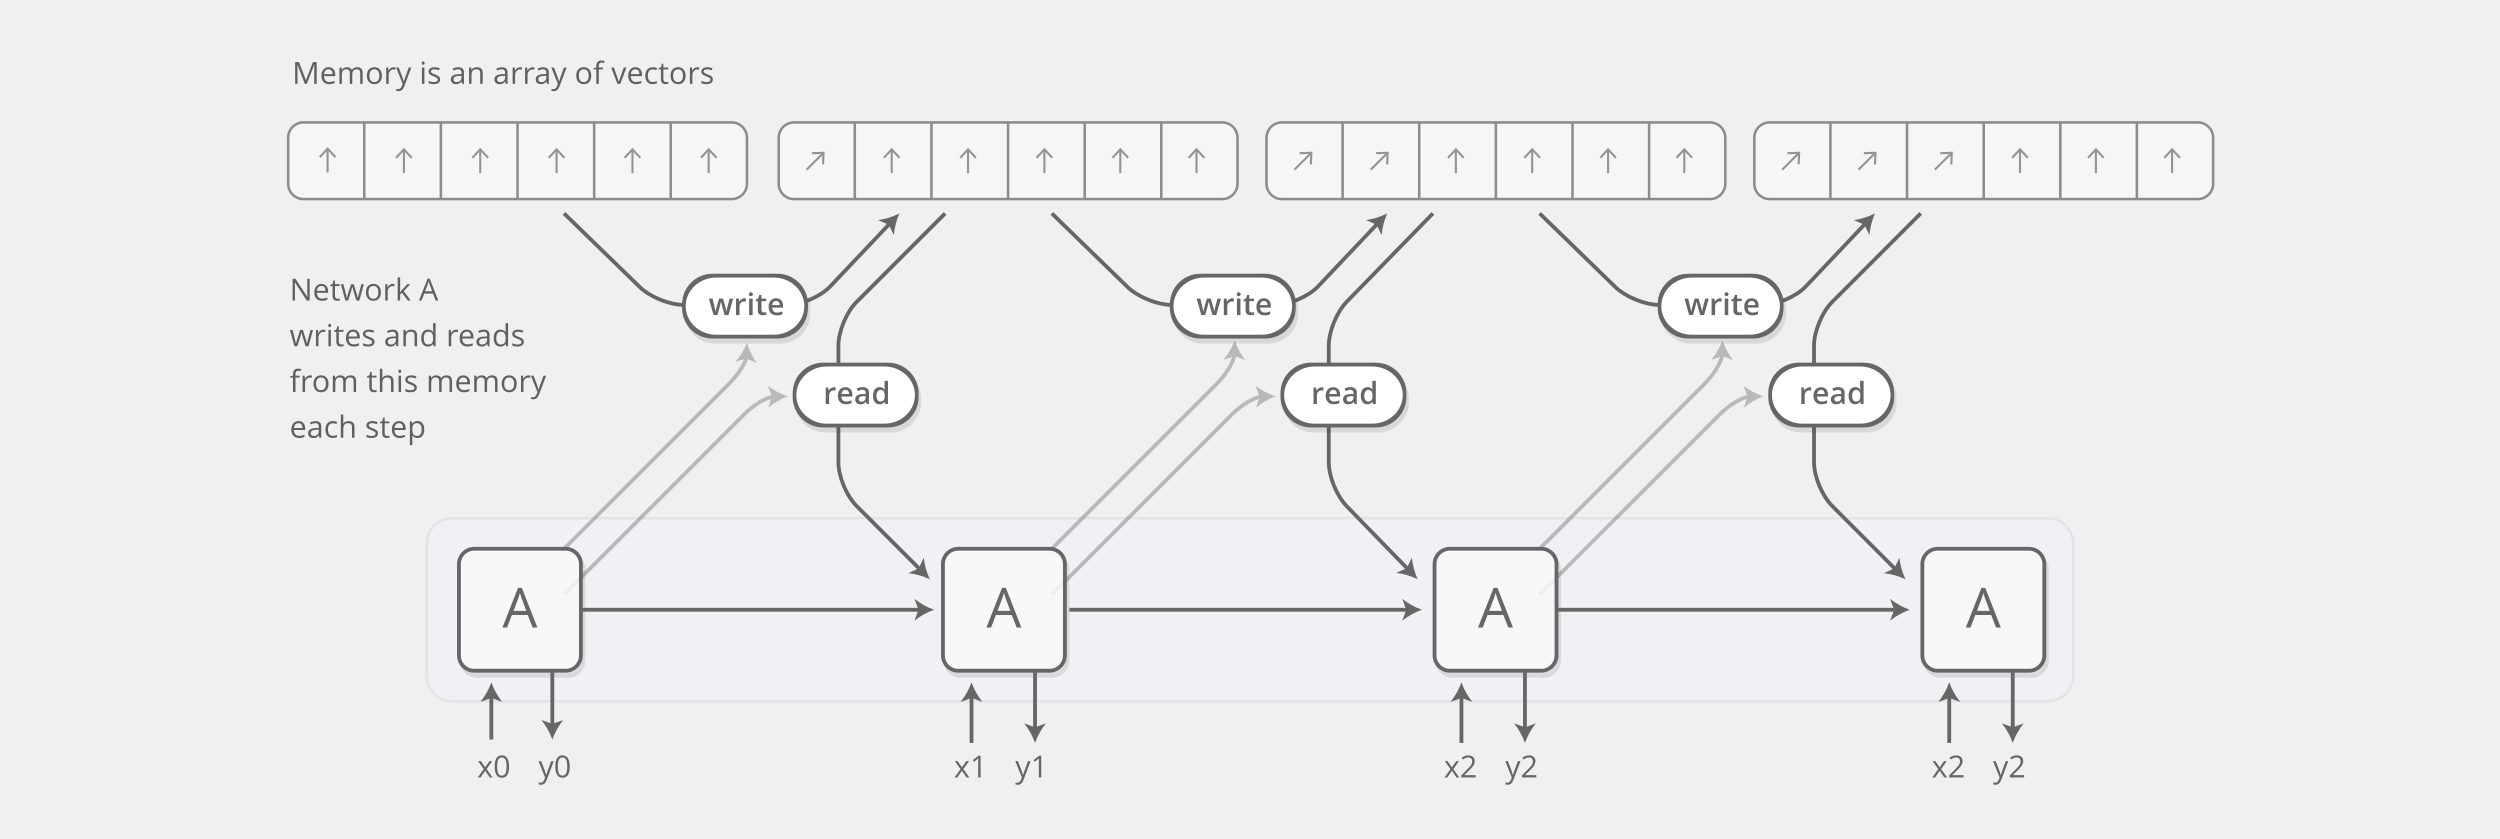
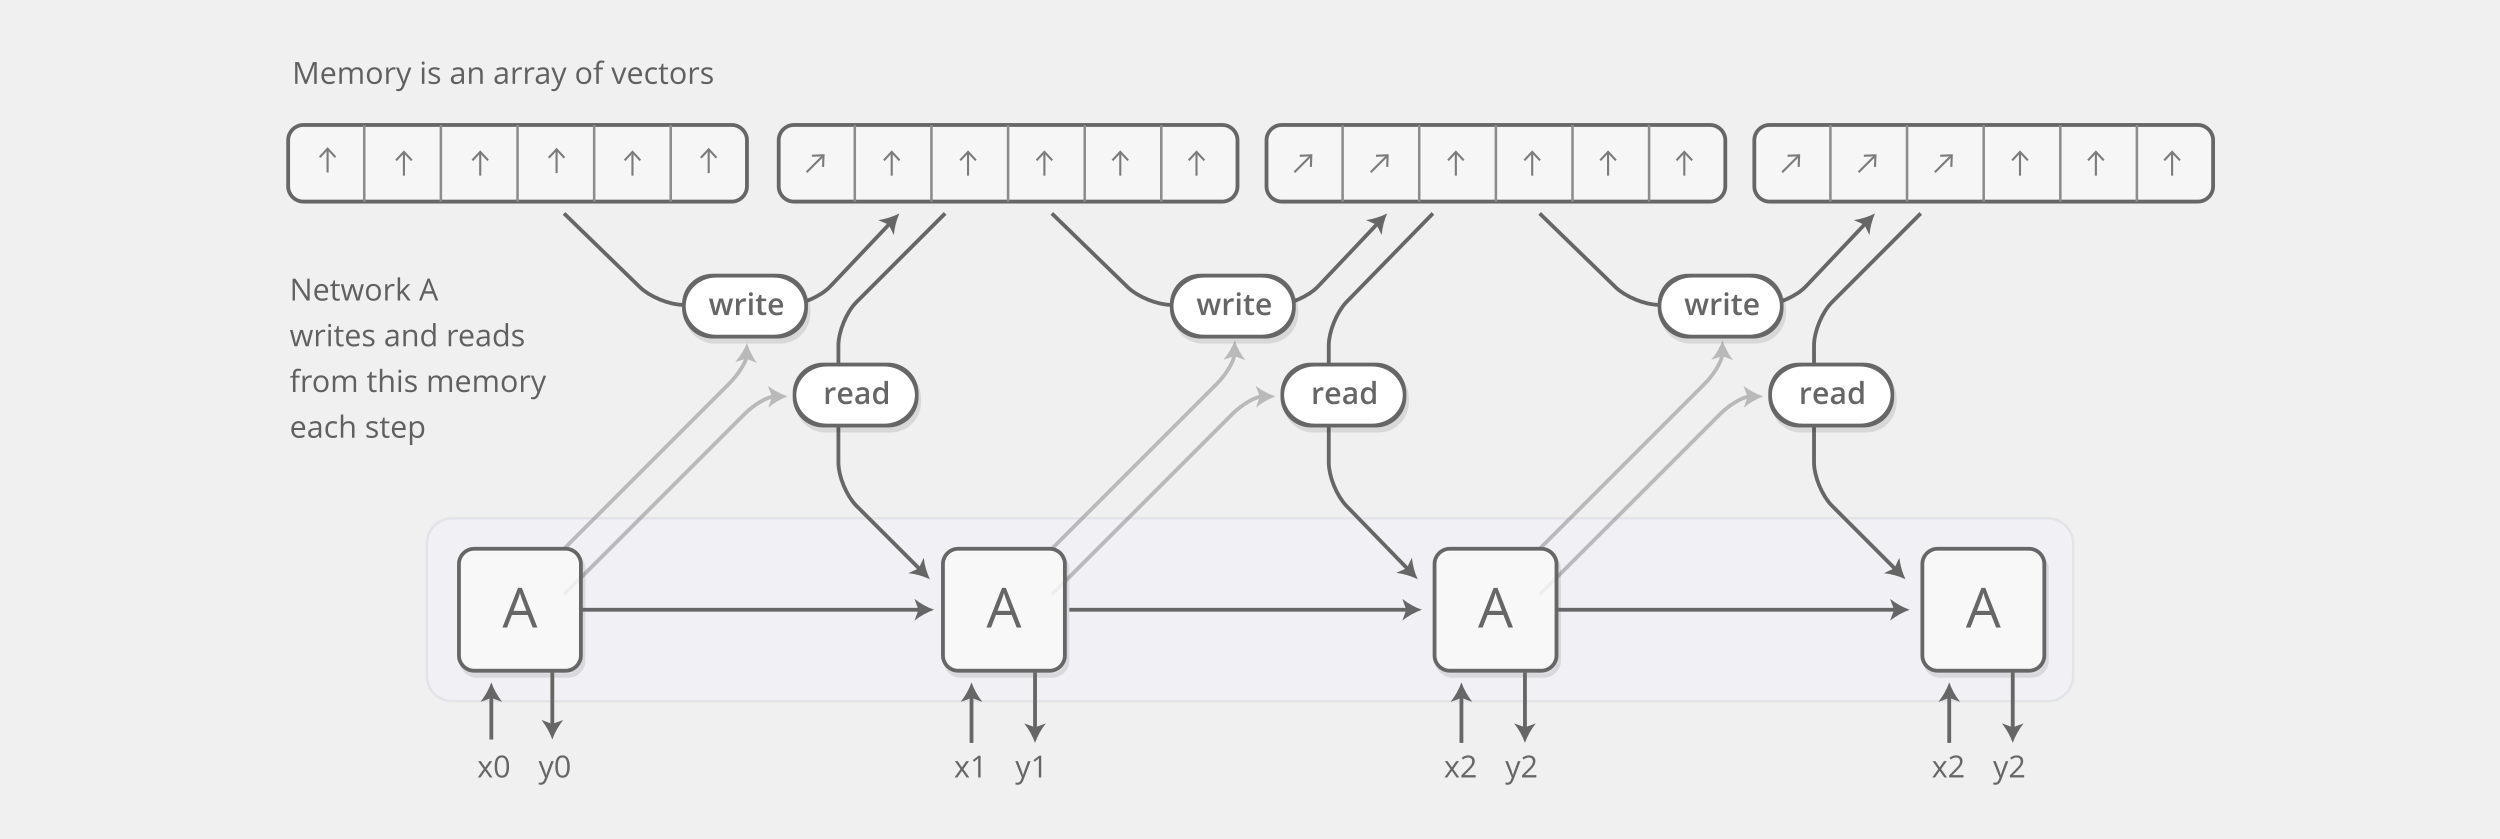
<svg xmlns="http://www.w3.org/2000/svg" xmlns:xlink="http://www.w3.org/1999/xlink" id="background" width="984" height="330" viewBox="0 0 984 330">
  <defs>
-     <symbol id="array-small" data-name="array-small" viewBox="0 0 181.58 31.16">
-       <rect x="0.5" y="0.5" width="180.58" height="30.16" rx="6" ry="6" fill="#fff" fill-opacity="0.4" stroke="#8c8c8c" stroke-miterlimit="10" />
-       <line x1="30.45" y1="30.66" x2="30.45" y2="0.5" fill="none" stroke="#8c8c8c" stroke-miterlimit="10" />
-       <line x1="60.61" y1="30.66" x2="60.61" y2="0.5" fill="none" stroke="#8c8c8c" stroke-miterlimit="10" />
-       <line x1="90.78" y1="30.66" x2="90.78" y2="0.5" fill="none" stroke="#8c8c8c" stroke-miterlimit="10" />
-       <line x1="120.94" y1="30.66" x2="120.94" y2="0.5" fill="none" stroke="#8c8c8c" stroke-miterlimit="10" />
-       <line x1="151.08" y1="30.66" x2="151.08" y2="0.5" fill="none" stroke="#8c8c8c" stroke-miterlimit="10" />
+     <symbol id="array-small" data-name="array-small" viewBox="0 0 182.08 31.66">
+       <rect x="0.75" y="0.75" width="180.58" height="30.16" rx="6" ry="6" fill="#fff" fill-opacity="0.4" stroke="#666" stroke-miterlimit="10" stroke-width="1.5" />
+       <line x1="30.7" y1="30.91" x2="30.7" y2="0.75" fill="none" stroke="#8c8c8c" stroke-miterlimit="10" />
+       <line x1="60.86" y1="30.91" x2="60.86" y2="0.75" fill="none" stroke="#8c8c8c" stroke-miterlimit="10" />
+       <line x1="91.03" y1="30.91" x2="91.03" y2="0.75" fill="none" stroke="#8c8c8c" stroke-miterlimit="10" />
+       <line x1="121.19" y1="30.91" x2="121.19" y2="0.75" fill="none" stroke="#8c8c8c" stroke-miterlimit="10" />
+       <line x1="151.33" y1="30.91" x2="151.33" y2="0.75" fill="none" stroke="#8c8c8c" stroke-miterlimit="10" />
    </symbol>
    <symbol id="rnn-bg" data-name="rnn-bg" viewBox="0 0 49.5 49.5">
      <rect x="0.75" y="0.75" width="48" height="48" rx="6" ry="6" fill="#fff" fill-opacity="0.8" stroke="#666" stroke-width="1.5" />
    </symbol>
    <symbol id="rnn-a" data-name="rnn-a" viewBox="0 0 49.5 49.5">
      <use id="rnn-bg-3" data-name="rnn-bg" width="49.5" height="49.5" xlink:href="#rnn-bg" />
      <path d="M29.77,31.75l-1.93-4.94H21.6l-1.91,4.94H17.86L24,16.14h1.52l6.11,15.61H29.77Zm-2.5-6.57-1.81-4.82q-0.35-.91-0.72-2.24a20.34,20.34,0,0,1-.67,2.24l-1.83,4.82h5Z" fill="#666" />
    </symbol>
    <symbol id="op-read" data-name="op-read" viewBox="0 0 49.54 25.5">
      <g id="_Group_4" data-name="&lt;Group&gt;">
        <g>
          <path d="M48.83,12.75a12,12,0,0,1-12,12H12.71a12,12,0,1,1,0-24H36.83a12,12,0,0,1,12,12h0Z" fill="#fff" />
          <path d="M49.54,13.5a12,12,0,0,1-12,12H12a12,12,0,0,1-12-12V12A12,12,0,0,1,12,0H37.54a12,12,0,0,1,12,12v1.5ZM1.43,12.75c0,6.19,5.4,11.25,12,11.25H36.12c6.6,0,12-5.06,12-11.25S42.72,1.5,36.12,1.5H13.43C6.83,1.5,1.43,6.56,1.43,12.75Z" fill="#666" />
        </g>
      </g>
      <g>
        <path d="M16.25,9.67a3.31,3.31,0,0,1,.69.06L16.8,11a2.6,2.6,0,0,0-.61-0.07,1.76,1.76,0,0,0-1.34.54,2,2,0,0,0-.51,1.4v3.39H13V9.79H14l0.18,1.14h0.07A2.57,2.57,0,0,1,15.13,10,2,2,0,0,1,16.25,9.67Z" fill="#666" />
        <path d="M21,16.38a3.13,3.13,0,0,1-2.36-.88,3.35,3.35,0,0,1-.85-2.43,3.67,3.67,0,0,1,.79-2.5,2.73,2.73,0,0,1,2.17-.91,2.67,2.67,0,0,1,2,.78,3,3,0,0,1,.74,2.14v0.74H19.16a2.13,2.13,0,0,0,.51,1.45,1.78,1.78,0,0,0,1.35.51,5,5,0,0,0,1.07-.11,5.61,5.61,0,0,0,1.06-.36v1.12a4.23,4.23,0,0,1-1,.34A6.25,6.25,0,0,1,21,16.38Zm-0.25-5.67a1.38,1.38,0,0,0-1.05.42,2,2,0,0,0-.47,1.21h2.94a1.79,1.79,0,0,0-.39-1.22A1.32,1.32,0,0,0,20.71,10.71Z" fill="#666" />
        <path d="M29.1,16.27l-0.28-.9h0a2.65,2.65,0,0,1-.94.81,3,3,0,0,1-1.22.21,2.06,2.06,0,0,1-1.49-.52,1.93,1.93,0,0,1-.54-1.46,1.71,1.71,0,0,1,.74-1.51,4.29,4.29,0,0,1,2.27-.56l1.12,0V12A1.31,1.31,0,0,0,28.43,11a1.18,1.18,0,0,0-.9-0.31,3.11,3.11,0,0,0-1,.15,7.21,7.21,0,0,0-.88.35l-0.45-1a4.79,4.79,0,0,1,1.15-.42,5.31,5.31,0,0,1,1.18-.14,2.8,2.8,0,0,1,1.87.54,2.11,2.11,0,0,1,.63,1.69v4.37h-1Zm-2.05-.94a1.71,1.71,0,0,0,1.2-.42,1.52,1.52,0,0,0,.45-1.17V13.17l-0.83,0a2.85,2.85,0,0,0-1.42.33,1,1,0,0,0-.44.89,0.87,0.87,0,0,0,.26.67A1.11,1.11,0,0,0,27.05,15.33Z" fill="#666" />
        <path d="M34.19,16.38a2.26,2.26,0,0,1-1.89-.88A4,4,0,0,1,31.62,13a4,4,0,0,1,.69-2.48,2.28,2.28,0,0,1,1.91-.89,2.23,2.23,0,0,1,1.95.94h0.07a8.25,8.25,0,0,1-.1-1.1V7.15h1.38v9.12H36.44l-0.24-.85H36.13A2.2,2.2,0,0,1,34.19,16.38Zm0.37-1.11a1.5,1.5,0,0,0,1.24-.48,2.51,2.51,0,0,0,.4-1.55V13a2.9,2.9,0,0,0-.4-1.74,1.48,1.48,0,0,0-1.25-.52,1.27,1.27,0,0,0-1.12.59A3,3,0,0,0,33,13.06a2.94,2.94,0,0,0,.38,1.64A1.29,1.29,0,0,0,34.56,15.27Z" fill="#666" />
      </g>
    </symbol>
    <symbol id="op-write" data-name="op-write" viewBox="0 0 49.54 25.5">
      <g id="_Group_6" data-name="&lt;Group&gt;">
        <g>
          <path d="M48.83,12.75a12,12,0,0,1-12,12H12.71a12,12,0,1,1,0-24H36.83a12,12,0,0,1,12,12h0Z" fill="#fff" />
          <path d="M49.54,13.5a12,12,0,0,1-12,12H12a12,12,0,0,1-12-12V12A12,12,0,0,1,12,0H37.54a12,12,0,0,1,12,12v1.5ZM1.43,12.75c0,6.19,5.4,11.25,12,11.25H36.12c6.6,0,12-5.06,12-11.25S42.72,1.5,36.12,1.5H13.43C6.83,1.5,1.43,6.56,1.43,12.75Z" fill="#666" />
        </g>
      </g>
      <g>
        <path d="M16.74,16.25l-0.84-3q-0.15-.48-0.55-2.23H15.3q-0.34,1.58-.54,2.24l-0.86,3H12.37L10.56,9.77H12L12.79,13q0.28,1.18.4,2h0q0.06-.43.18-1t0.21-.83l1-3.41h1.51l1,3.41q0.09,0.29.22,0.88a6.76,6.76,0,0,1,.16.92h0a18,18,0,0,1,.41-2l0.84-3.19h1.38l-1.83,6.48H16.74Z" fill="#666" />
        <path d="M24.51,9.65a3.31,3.31,0,0,1,.69.06L25.06,11a2.6,2.6,0,0,0-.61-0.07,1.76,1.76,0,0,0-1.34.54,2,2,0,0,0-.51,1.4v3.39H21.23V9.77H22.3l0.18,1.14h0.07A2.57,2.57,0,0,1,23.4,10,2,2,0,0,1,24.51,9.65Z" fill="#666" />
        <path d="M26.32,8.05a0.76,0.76,0,0,1,.2-0.57,0.79,0.79,0,0,1,.58-0.2,0.77,0.77,0,0,1,.57.2,0.76,0.76,0,0,1,.2.57,0.75,0.75,0,0,1-.2.55,0.76,0.76,0,0,1-.57.2,0.78,0.78,0,0,1-.58-0.2A0.75,0.75,0,0,1,26.32,8.05Zm1.46,8.2H26.4V9.77h1.38v6.48Z" fill="#666" />
        <path d="M32.16,15.25a3.35,3.35,0,0,0,1-.16v1a2.78,2.78,0,0,1-.59.17,4.06,4.06,0,0,1-.75.07,1.78,1.78,0,0,1-2-2.06V10.81H29V10.2l0.95-.5,0.47-1.37h0.85V9.77H33.1v1H31.26v3.47a1,1,0,0,0,.25.74A0.91,0.91,0,0,0,32.16,15.25Z" fill="#666" />
        <path d="M37.29,16.37a3.13,3.13,0,0,1-2.36-.88,3.35,3.35,0,0,1-.85-2.43,3.67,3.67,0,0,1,.79-2.5A2.73,2.73,0,0,1,37,9.65a2.67,2.67,0,0,1,2,.78,3,3,0,0,1,.74,2.14v0.74H35.49A2.13,2.13,0,0,0,36,14.77a1.78,1.78,0,0,0,1.35.51,5,5,0,0,0,1.07-.11,5.61,5.61,0,0,0,1.06-.36v1.12a4.23,4.23,0,0,1-1,.34A6.25,6.25,0,0,1,37.29,16.37ZM37,10.7a1.38,1.38,0,0,0-1.05.42,2,2,0,0,0-.47,1.21h2.94a1.79,1.79,0,0,0-.39-1.22A1.32,1.32,0,0,0,37,10.7Z" fill="#666" />
      </g>
    </symbol>
    <symbol id="array-vector" data-name="array-vector" viewBox="0 0 36 36">
      <rect width="36" height="36" fill="#0080f7" opacity="0" />
-       <g opacity="0.4">
+       <g opacity="0.5">
        <g>
          <line x1="18" y1="24" x2="18" y2="13.08" fill="none" stroke="#000" stroke-miterlimit="10" />
          <polygon points="22.09 16.4 21.36 17.08 18 13.47 14.64 17.08 13.91 16.4 18 12 22.09 16.4" />
        </g>
      </g>
    </symbol>
  </defs>
  <g id="_Group_" data-name="&lt;Group&gt;">
    <rect x="168" y="204" width="648" height="72" rx="10" ry="10" fill="#f0f0f5" />
    <g opacity="0.1">
      <rect x="168" y="204" width="648" height="72" rx="10" ry="10" fill="none" stroke="#667780" />
    </g>
  </g>
-   <use id="array-small-3" data-name="array-small" width="181.58" height="31.16" transform="translate(112.92 47.69)" xlink:href="#array-small" />
-   <use width="181.58" height="31.16" transform="translate(306 47.69)" xlink:href="#array-small" />
-   <use width="181.58" height="31.16" transform="translate(498 47.69)" xlink:href="#array-small" />
-   <use width="181.58" height="31.16" transform="translate(690 47.69)" xlink:href="#array-small" />
+   <use id="array-small-3" data-name="array-small" width="182.08" height="31.66" transform="translate(112.67 48.44)" xlink:href="#array-small" />
+   <use width="182.08" height="31.66" transform="translate(305.75 48.44)" xlink:href="#array-small" />
+   <use width="182.08" height="31.66" transform="translate(497.75 48.44)" xlink:href="#array-small" />
+   <use width="182.08" height="31.66" transform="translate(689.75 48.44)" xlink:href="#array-small" />
  <g id="_Group_2" data-name="&lt;Group&gt;">
    <g opacity="0.1">
      <rect x="757.64" y="218" width="48" height="48" rx="6" ry="6" opacity="0.8" />
      <rect x="757.64" y="218" width="48" height="48" rx="6" ry="6" fill="none" stroke="#000" stroke-width="1.5" />
      <path d="M786.66,249l-1.93-4.94h-6.23L776.58,249h-1.83l6.14-15.61h1.52L788.53,249h-1.87Zm-2.5-6.57-1.81-4.82q-0.35-.91-0.72-2.24a20.34,20.34,0,0,1-.67,2.24l-1.83,4.82h5Z" />
    </g>
    <use width="49.5" height="49.5" transform="translate(755.89 215.25)" xlink:href="#rnn-a" />
  </g>
  <g>
    <path d="M222,84l29.83,29c3.94,3.84,11.67,7,17.17,7h40.89c5.5,0,13.1-3.27,16.88-7.26l23.5-24.8" fill="none" stroke="#666" stroke-miterlimit="10" stroke-width="1.5" />
    <path d="M354,84a27.2,27.2,0,0,0-2.18,8.53l-2-4.07-4.17-1.82A27.18,27.18,0,0,0,354,84Z" fill="#666" />
  </g>
  <g>
    <path d="M372,84l-34.93,34.93C333.18,122.82,330,130.5,330,136v46c0,5.5,3.18,13.18,7.07,17.07l25.09,25.09" fill="none" stroke="#666" stroke-miterlimit="10" stroke-width="1.5" />
    <path d="M366,228a27.2,27.2,0,0,0-8.47-2.41l4.12-1.93,1.93-4.12A27.18,27.18,0,0,0,366,228Z" fill="#666" />
  </g>
  <g id="_Group_3" data-name="&lt;Group&gt;">
    <g opacity="0.1">
      <path d="M361.83,157.5a12,12,0,0,1-12,12H325.71a12,12,0,0,1,0-24h24.12a12,12,0,0,1,12,12h0Z" />
      <path d="M362.55,158.25a12,12,0,0,1-12,12H325a12,12,0,0,1-12-12v-1.5a12,12,0,0,1,12-12h25.54a12,12,0,0,1,12,12v1.5Zm-48.12-.75c0,6.19,5.4,11.25,12,11.25h22.69c6.6,0,12-5.06,12-11.25s-5.4-11.25-12-11.25H326.43C319.83,146.25,314.43,151.31,314.43,157.5Z" />
      <path d="M329.25,154.42a3.31,3.31,0,0,1,.69.06l-0.13,1.28a2.6,2.6,0,0,0-.61-0.07,1.76,1.76,0,0,0-1.34.54,2,2,0,0,0-.51,1.4V161H326v-6.48H327l0.18,1.14h0.07a2.57,2.57,0,0,1,.84-0.92A2,2,0,0,1,329.25,154.42Z" />
      <path d="M334,161.13a3.13,3.13,0,0,1-2.36-.88,3.35,3.35,0,0,1-.85-2.43,3.67,3.67,0,0,1,.79-2.5,2.73,2.73,0,0,1,2.17-.91,2.67,2.67,0,0,1,2,.78,3,3,0,0,1,.74,2.14v0.74h-4.32a2.13,2.13,0,0,0,.51,1.45A1.78,1.78,0,0,0,334,160a5,5,0,0,0,1.07-.11,5.61,5.61,0,0,0,1.06-.36v1.12a4.23,4.23,0,0,1-1,.34A6.25,6.25,0,0,1,334,161.13Zm-0.25-5.67a1.38,1.38,0,0,0-1.05.42,2,2,0,0,0-.47,1.21h2.94a1.79,1.79,0,0,0-.39-1.22A1.32,1.32,0,0,0,333.71,155.46Z" />
      <path d="M342.1,161l-0.28-.9h0a2.65,2.65,0,0,1-.94.81,3,3,0,0,1-1.22.21,2.06,2.06,0,0,1-1.49-.52,1.93,1.93,0,0,1-.54-1.46,1.71,1.71,0,0,1,.74-1.51,4.29,4.29,0,0,1,2.27-.56l1.12,0v-0.35a1.31,1.31,0,0,0-.29-0.93,1.18,1.18,0,0,0-.9-0.31,3.11,3.11,0,0,0-1,.15,7.21,7.21,0,0,0-.88.35l-0.45-1a4.79,4.79,0,0,1,1.15-.42,5.31,5.31,0,0,1,1.18-.14,2.8,2.8,0,0,1,1.87.54,2.11,2.11,0,0,1,.63,1.69V161h-1Zm-2.05-.94a1.71,1.71,0,0,0,1.2-.42,1.52,1.52,0,0,0,.45-1.17v-0.56l-0.83,0a2.85,2.85,0,0,0-1.42.33,1,1,0,0,0-.44.89,0.87,0.87,0,0,0,.26.67A1.11,1.11,0,0,0,340.05,160.08Z" />
      <path d="M347.19,161.13a2.26,2.26,0,0,1-1.89-.88,4.82,4.82,0,0,1,0-4.95,2.28,2.28,0,0,1,1.91-.89,2.23,2.23,0,0,1,1.95.94h0.07a8.25,8.25,0,0,1-.1-1.1V151.9h1.38V161h-1.08l-0.24-.85h-0.06A2.2,2.2,0,0,1,347.19,161.13Zm0.37-1.11a1.5,1.5,0,0,0,1.24-.48,2.51,2.51,0,0,0,.4-1.55V157.8a2.9,2.9,0,0,0-.4-1.74,1.48,1.48,0,0,0-1.25-.52,1.27,1.27,0,0,0-1.12.59,3,3,0,0,0-.39,1.68,2.94,2.94,0,0,0,.38,1.64A1.29,1.29,0,0,0,347.56,160Z" />
    </g>
    <use width="49.54" height="25.5" transform="translate(312 142.75)" xlink:href="#op-read" />
  </g>
  <g id="_Group_5" data-name="&lt;Group&gt;">
    <g opacity="0.1">
      <path d="M318.29,122.5a12,12,0,0,1-12,12H282.17a12,12,0,0,1,0-24h24.12a12,12,0,0,1,12,12h0Z" />
      <path d="M319,123.25a12,12,0,0,1-12,12H281.46a12,12,0,0,1-12-12v-1.5a12,12,0,0,1,12-12H307a12,12,0,0,1,12,12v1.5Zm-48.12-.75c0,6.19,5.4,11.25,12,11.25h22.69c6.6,0,12-5.06,12-11.25s-5.4-11.25-12-11.25H282.88C276.28,111.25,270.88,116.31,270.88,122.5Z" />
      <path d="M286.2,126l-0.84-3q-0.15-.48-0.55-2.23h-0.05q-0.34,1.58-.54,2.24l-0.86,3h-1.52L280,119.52h1.41l0.83,3.19q0.28,1.18.4,2h0q0.06-.43.18-1t0.21-.83l1-3.41h1.51l1,3.41q0.09,0.29.22,0.88a6.76,6.76,0,0,1,.16.92h0a18,18,0,0,1,.41-2l0.84-3.19h1.38L287.74,126H286.2Z" />
      <path d="M294,119.4a3.31,3.31,0,0,1,.69.06l-0.13,1.28a2.6,2.6,0,0,0-.61-0.07,1.76,1.76,0,0,0-1.34.54,2,2,0,0,0-.51,1.4V126h-1.38v-6.48h1.08l0.18,1.14H292a2.57,2.57,0,0,1,.84-0.92A2,2,0,0,1,294,119.4Z" />
      <path d="M295.78,117.8a0.76,0.76,0,0,1,.2-0.57,0.79,0.79,0,0,1,.58-0.2,0.77,0.77,0,0,1,.57.2,0.76,0.76,0,0,1,.2.57,0.75,0.75,0,0,1-.2.55,0.76,0.76,0,0,1-.57.2,0.78,0.78,0,0,1-.58-0.2A0.75,0.75,0,0,1,295.78,117.8Zm1.46,8.2h-1.38v-6.48h1.38V126Z" />
      <path d="M301.62,125a3.35,3.35,0,0,0,1-.16v1a2.78,2.78,0,0,1-.59.17,4.06,4.06,0,0,1-.75.07,1.78,1.78,0,0,1-2-2.06v-3.49h-0.88V120l0.95-.5,0.47-1.37h0.85v1.44h1.85v1h-1.85V124a1,1,0,0,0,.25.74A0.91,0.91,0,0,0,301.62,125Z" />
      <path d="M306.75,126.12a3.13,3.13,0,0,1-2.36-.88,3.35,3.35,0,0,1-.85-2.43,3.67,3.67,0,0,1,.79-2.5,2.73,2.73,0,0,1,2.17-.91,2.67,2.67,0,0,1,2,.78,3,3,0,0,1,.74,2.14v0.74H305a2.13,2.13,0,0,0,.51,1.45,1.78,1.78,0,0,0,1.35.51,5,5,0,0,0,1.07-.11,5.61,5.61,0,0,0,1.06-.36v1.12a4.23,4.23,0,0,1-1,.34A6.25,6.25,0,0,1,306.75,126.12Zm-0.25-5.67a1.38,1.38,0,0,0-1.05.42,2,2,0,0,0-.47,1.21h2.94a1.79,1.79,0,0,0-.39-1.22A1.32,1.32,0,0,0,306.5,120.45Z" />
    </g>
    <use width="49.54" height="25.5" transform="translate(268.46 107.75)" xlink:href="#op-write" />
  </g>
  <g opacity="0.4">
    <g>
      <path d="M222,216l64.93-64.93c3.45-3.45,6.35-7.94,7-10.64" fill="none" stroke="#666" stroke-miterlimit="10" stroke-width="1.5" />
      <path d="M294,135a27.2,27.2,0,0,0,3.93,7.88l-4.21-1.74-4.34,1.36A27.17,27.17,0,0,0,294,135Z" fill="#666" />
    </g>
  </g>
  <g>
    <path d="M414,84l29.83,29c3.94,3.84,11.67,7,17.17,7h40.89c5.5,0,13.1-3.27,16.88-7.26l23.5-24.8" fill="none" stroke="#666" stroke-miterlimit="10" stroke-width="1.5" />
    <path d="M546,84a27.2,27.2,0,0,0-2.18,8.53l-2-4.07-4.17-1.82A27.18,27.18,0,0,0,546,84Z" fill="#666" />
  </g>
  <g>
    <path d="M564,84l-34,34.84c-3.84,3.94-7,11.66-7,17.16v46c0,5.5,3.14,13.23,7,17.17l24.24,24.94" fill="none" stroke="#666" stroke-miterlimit="10" stroke-width="1.5" />
    <path d="M558,228a27.2,27.2,0,0,0-8.43-2.53l4.15-1.87,2-4.09A27.17,27.17,0,0,0,558,228Z" fill="#666" />
  </g>
  <g id="_Group_7" data-name="&lt;Group&gt;">
    <g opacity="0.1">
      <path d="M553.83,157.5a12,12,0,0,1-12,12H517.71a12,12,0,0,1,0-24h24.12a12,12,0,0,1,12,12h0Z" />
      <path d="M554.55,158.25a12,12,0,0,1-12,12H517a12,12,0,0,1-12-12v-1.5a12,12,0,0,1,12-12h25.54a12,12,0,0,1,12,12v1.5Zm-48.12-.75c0,6.19,5.4,11.25,12,11.25h22.69c6.6,0,12-5.06,12-11.25s-5.4-11.25-12-11.25H518.43C511.83,146.25,506.43,151.31,506.43,157.5Z" />
      <path d="M521.25,154.42a3.31,3.31,0,0,1,.69.06l-0.13,1.28a2.6,2.6,0,0,0-.61-0.07,1.76,1.76,0,0,0-1.34.54,2,2,0,0,0-.51,1.4V161H518v-6.48H519l0.18,1.14h0.07a2.57,2.57,0,0,1,.84-0.92A2,2,0,0,1,521.25,154.42Z" />
      <path d="M526,161.13a3.13,3.13,0,0,1-2.36-.88,3.35,3.35,0,0,1-.85-2.43,3.67,3.67,0,0,1,.79-2.5,2.73,2.73,0,0,1,2.17-.91,2.67,2.67,0,0,1,2,.78,3,3,0,0,1,.74,2.14v0.74h-4.32a2.13,2.13,0,0,0,.51,1.45A1.78,1.78,0,0,0,526,160a5,5,0,0,0,1.07-.11,5.61,5.61,0,0,0,1.06-.36v1.12a4.23,4.23,0,0,1-1,.34A6.25,6.25,0,0,1,526,161.13Zm-0.25-5.67a1.38,1.38,0,0,0-1.05.42,2,2,0,0,0-.47,1.21h2.94a1.79,1.79,0,0,0-.39-1.22A1.32,1.32,0,0,0,525.71,155.46Z" />
      <path d="M534.1,161l-0.28-.9h0a2.65,2.65,0,0,1-.94.81,3,3,0,0,1-1.22.21,2.06,2.06,0,0,1-1.49-.52,1.93,1.93,0,0,1-.54-1.46,1.71,1.71,0,0,1,.74-1.51,4.29,4.29,0,0,1,2.27-.56l1.12,0v-0.35a1.31,1.31,0,0,0-.29-0.93,1.18,1.18,0,0,0-.9-0.31,3.11,3.11,0,0,0-1,.15,7.21,7.21,0,0,0-.88.35l-0.45-1a4.79,4.79,0,0,1,1.15-.42,5.31,5.31,0,0,1,1.18-.14,2.8,2.8,0,0,1,1.87.54,2.11,2.11,0,0,1,.63,1.69V161h-1Zm-2.05-.94a1.71,1.71,0,0,0,1.2-.42,1.52,1.52,0,0,0,.45-1.17v-0.56l-0.83,0a2.85,2.85,0,0,0-1.42.33,1,1,0,0,0-.44.89,0.87,0.87,0,0,0,.26.67A1.11,1.11,0,0,0,532.05,160.08Z" />
      <path d="M539.19,161.13a2.26,2.26,0,0,1-1.89-.88,4.82,4.82,0,0,1,0-4.95,2.28,2.28,0,0,1,1.91-.89,2.23,2.23,0,0,1,1.95.94h0.07a8.25,8.25,0,0,1-.1-1.1V151.9h1.38V161h-1.08l-0.24-.85h-0.06A2.2,2.2,0,0,1,539.19,161.13Zm0.37-1.11a1.5,1.5,0,0,0,1.24-.48,2.51,2.51,0,0,0,.4-1.55V157.8a2.9,2.9,0,0,0-.4-1.74,1.48,1.48,0,0,0-1.25-.52,1.27,1.27,0,0,0-1.12.59,3,3,0,0,0-.39,1.68,2.94,2.94,0,0,0,.38,1.64A1.29,1.29,0,0,0,539.56,160Z" />
    </g>
    <use width="49.54" height="25.5" transform="translate(504 142.75)" xlink:href="#op-read" />
  </g>
  <g id="_Group_9" data-name="&lt;Group&gt;">
    <g opacity="0.1">
      <path d="M510.29,122.5a12,12,0,0,1-12,12H474.17a12,12,0,0,1,0-24h24.12a12,12,0,0,1,12,12h0Z" />
      <path d="M511,123.25a12,12,0,0,1-12,12H473.46a12,12,0,0,1-12-12v-1.5a12,12,0,0,1,12-12H499a12,12,0,0,1,12,12v1.5Zm-48.12-.75c0,6.19,5.4,11.25,12,11.25h22.69c6.6,0,12-5.06,12-11.25s-5.4-11.25-12-11.25H474.88C468.28,111.25,462.88,116.31,462.88,122.5Z" />
      <path d="M478.2,126l-0.84-3q-0.15-.48-0.55-2.23h-0.05q-0.34,1.58-.54,2.24l-0.86,3h-1.52L472,119.52h1.41l0.83,3.19q0.28,1.18.4,2h0q0.06-.43.18-1t0.21-.83l1-3.41h1.51l1,3.41q0.09,0.29.22,0.88a6.76,6.76,0,0,1,.16.92h0a18,18,0,0,1,.41-2l0.84-3.19h1.38L479.74,126H478.2Z" />
      <path d="M486,119.4a3.31,3.31,0,0,1,.69.06l-0.13,1.28a2.6,2.6,0,0,0-.61-0.07,1.76,1.76,0,0,0-1.34.54,2,2,0,0,0-.51,1.4V126h-1.38v-6.48h1.08l0.18,1.14H484a2.57,2.57,0,0,1,.84-0.92A2,2,0,0,1,486,119.4Z" />
      <path d="M487.78,117.8a0.76,0.76,0,0,1,.2-0.57,0.79,0.79,0,0,1,.58-0.2,0.77,0.77,0,0,1,.57.2,0.76,0.76,0,0,1,.2.57,0.75,0.75,0,0,1-.2.55,0.76,0.76,0,0,1-.57.2,0.78,0.78,0,0,1-.58-0.2A0.75,0.75,0,0,1,487.78,117.8Zm1.46,8.2h-1.38v-6.48h1.38V126Z" />
      <path d="M493.62,125a3.35,3.35,0,0,0,1-.16v1a2.78,2.78,0,0,1-.59.17,4.06,4.06,0,0,1-.75.07,1.78,1.78,0,0,1-2-2.06v-3.49h-0.88V120l0.95-.5,0.47-1.37h0.85v1.44h1.85v1h-1.85V124a1,1,0,0,0,.25.74A0.91,0.91,0,0,0,493.62,125Z" />
      <path d="M498.75,126.12a3.13,3.13,0,0,1-2.36-.88,3.35,3.35,0,0,1-.85-2.43,3.67,3.67,0,0,1,.79-2.5,2.73,2.73,0,0,1,2.17-.91,2.67,2.67,0,0,1,2,.78,3,3,0,0,1,.74,2.14v0.74H497a2.13,2.13,0,0,0,.51,1.45,1.78,1.78,0,0,0,1.35.51,5,5,0,0,0,1.07-.11,5.61,5.61,0,0,0,1.06-.36v1.12a4.23,4.23,0,0,1-1,.34A6.25,6.25,0,0,1,498.75,126.12Zm-0.25-5.67a1.38,1.38,0,0,0-1.05.42,2,2,0,0,0-.47,1.21h2.94a1.79,1.79,0,0,0-.39-1.22A1.32,1.32,0,0,0,498.5,120.45Z" />
    </g>
    <use width="49.54" height="25.5" transform="translate(460.46 107.75)" xlink:href="#op-write" />
  </g>
  <g opacity="0.4">
    <g>
      <path d="M414,216l64.93-64.93c3.7-3.7,6.75-8.78,7-11.64" fill="none" stroke="#666" stroke-miterlimit="10" stroke-width="1.5" />
      <path d="M486,134a27.2,27.2,0,0,0,4.13,7.77l-4.25-1.63-4.31,1.46A27.18,27.18,0,0,0,486,134Z" fill="#666" />
    </g>
  </g>
  <g>
    <path d="M606,84l29.83,29c3.94,3.84,11.67,7,17.17,7h40.89c5.5,0,13.1-3.27,16.88-7.26l23.5-24.8" fill="none" stroke="#666" stroke-miterlimit="10" stroke-width="1.5" />
    <path d="M738,84a27.2,27.2,0,0,0-2.18,8.53l-2-4.07-4.17-1.82A27.18,27.18,0,0,0,738,84Z" fill="#666" />
  </g>
  <g>
    <path d="M756,84l-34.93,34.93C717.18,122.82,714,130.5,714,136v46c0,5.5,3.18,13.18,7.07,17.07l25.09,25.09" fill="none" stroke="#666" stroke-miterlimit="10" stroke-width="1.5" />
    <path d="M750,228a27.2,27.2,0,0,0-8.47-2.41l4.12-1.93,1.93-4.12A27.18,27.18,0,0,0,750,228Z" fill="#666" />
  </g>
  <g id="_Group_11" data-name="&lt;Group&gt;">
    <g opacity="0.1">
      <path d="M745.83,157.5a12,12,0,0,1-12,12H709.71a12,12,0,0,1,0-24h24.12a12,12,0,0,1,12,12h0Z" />
      <path d="M746.55,158.25a12,12,0,0,1-12,12H709a12,12,0,0,1-12-12v-1.5a12,12,0,0,1,12-12h25.54a12,12,0,0,1,12,12v1.5Zm-48.12-.75c0,6.19,5.4,11.25,12,11.25h22.69c6.6,0,12-5.06,12-11.25s-5.4-11.25-12-11.25H710.43C703.83,146.25,698.43,151.31,698.43,157.5Z" />
      <path d="M713.25,154.42a3.31,3.31,0,0,1,.69.06l-0.13,1.28a2.6,2.6,0,0,0-.61-0.07,1.76,1.76,0,0,0-1.34.54,2,2,0,0,0-.51,1.4V161H710v-6.48H711l0.18,1.14h0.07a2.57,2.57,0,0,1,.84-0.92A2,2,0,0,1,713.25,154.42Z" />
      <path d="M718,161.13a3.13,3.13,0,0,1-2.36-.88,3.35,3.35,0,0,1-.85-2.43,3.67,3.67,0,0,1,.79-2.5,2.73,2.73,0,0,1,2.17-.91,2.67,2.67,0,0,1,2,.78,3,3,0,0,1,.74,2.14v0.74h-4.32a2.13,2.13,0,0,0,.51,1.45A1.78,1.78,0,0,0,718,160a5,5,0,0,0,1.07-.11,5.61,5.61,0,0,0,1.06-.36v1.12a4.23,4.23,0,0,1-1,.34A6.25,6.25,0,0,1,718,161.13Zm-0.25-5.67a1.38,1.38,0,0,0-1.05.42,2,2,0,0,0-.47,1.21h2.94a1.79,1.79,0,0,0-.39-1.22A1.32,1.32,0,0,0,717.71,155.46Z" />
      <path d="M726.1,161l-0.28-.9h0a2.65,2.65,0,0,1-.94.81,3,3,0,0,1-1.22.21,2.06,2.06,0,0,1-1.49-.52,1.93,1.93,0,0,1-.54-1.46,1.71,1.71,0,0,1,.74-1.51,4.29,4.29,0,0,1,2.27-.56l1.12,0v-0.35a1.31,1.31,0,0,0-.29-0.93,1.18,1.18,0,0,0-.9-0.31,3.11,3.11,0,0,0-1,.15,7.21,7.21,0,0,0-.88.35l-0.45-1a4.79,4.79,0,0,1,1.15-.42,5.31,5.31,0,0,1,1.18-.14,2.8,2.8,0,0,1,1.87.54,2.11,2.11,0,0,1,.63,1.69V161h-1Zm-2.05-.94a1.71,1.71,0,0,0,1.2-.42,1.52,1.52,0,0,0,.45-1.17v-0.56l-0.83,0a2.85,2.85,0,0,0-1.42.33,1,1,0,0,0-.44.89,0.87,0.87,0,0,0,.26.67A1.11,1.11,0,0,0,724.05,160.08Z" />
      <path d="M731.19,161.13a2.26,2.26,0,0,1-1.89-.88,4.82,4.82,0,0,1,0-4.95,2.28,2.28,0,0,1,1.91-.89,2.23,2.23,0,0,1,1.95.94h0.07a8.25,8.25,0,0,1-.1-1.1V151.9h1.38V161h-1.08l-0.24-.85h-0.06A2.2,2.2,0,0,1,731.19,161.13Zm0.37-1.11a1.5,1.5,0,0,0,1.24-.48,2.51,2.51,0,0,0,.4-1.55V157.8a2.9,2.9,0,0,0-.4-1.74,1.48,1.48,0,0,0-1.25-.52,1.27,1.27,0,0,0-1.12.59,3,3,0,0,0-.39,1.68,2.94,2.94,0,0,0,.38,1.64A1.29,1.29,0,0,0,731.56,160Z" />
    </g>
    <use width="49.54" height="25.5" transform="translate(696 142.75)" xlink:href="#op-read" />
  </g>
  <g id="_Group_13" data-name="&lt;Group&gt;">
    <g opacity="0.1">
      <path d="M702.29,122.5a12,12,0,0,1-12,12H666.17a12,12,0,0,1,0-24h24.12a12,12,0,0,1,12,12h0Z" />
      <path d="M703,123.25a12,12,0,0,1-12,12H665.46a12,12,0,0,1-12-12v-1.5a12,12,0,0,1,12-12H691a12,12,0,0,1,12,12v1.5Zm-48.12-.75c0,6.19,5.4,11.25,12,11.25h22.69c6.6,0,12-5.06,12-11.25s-5.4-11.25-12-11.25H666.88C660.28,111.25,654.88,116.31,654.88,122.5Z" />
      <path d="M670.2,126l-0.84-3q-0.15-.48-0.55-2.23h-0.05q-0.34,1.58-.54,2.24l-0.86,3h-1.52L664,119.52h1.41l0.83,3.19q0.28,1.18.4,2h0q0.06-.43.18-1t0.21-.83l1-3.41h1.51l1,3.41q0.09,0.29.22,0.88a6.76,6.76,0,0,1,.16.92h0a18,18,0,0,1,.41-2l0.84-3.19h1.38L671.74,126H670.2Z" />
      <path d="M678,119.4a3.31,3.31,0,0,1,.69.06l-0.13,1.28a2.6,2.6,0,0,0-.61-0.07,1.76,1.76,0,0,0-1.34.54,2,2,0,0,0-.51,1.4V126h-1.38v-6.48h1.08l0.18,1.14H676a2.57,2.57,0,0,1,.84-0.92A2,2,0,0,1,678,119.4Z" />
      <path d="M679.78,117.8a0.76,0.76,0,0,1,.2-0.57,0.79,0.79,0,0,1,.58-0.2,0.77,0.77,0,0,1,.57.2,0.76,0.76,0,0,1,.2.57,0.75,0.75,0,0,1-.2.55,0.76,0.76,0,0,1-.57.2,0.78,0.78,0,0,1-.58-0.2A0.75,0.75,0,0,1,679.78,117.8Zm1.46,8.2h-1.38v-6.48h1.38V126Z" />
      <path d="M685.62,125a3.35,3.35,0,0,0,1-.16v1a2.78,2.78,0,0,1-.59.17,4.06,4.06,0,0,1-.75.07,1.78,1.78,0,0,1-2-2.06v-3.49h-0.88V120l0.95-.5,0.47-1.37h0.85v1.44h1.85v1h-1.85V124a1,1,0,0,0,.25.74A0.91,0.91,0,0,0,685.62,125Z" />
      <path d="M690.75,126.12a3.13,3.13,0,0,1-2.36-.88,3.35,3.35,0,0,1-.85-2.43,3.67,3.67,0,0,1,.79-2.5,2.73,2.73,0,0,1,2.17-.91,2.67,2.67,0,0,1,2,.78,3,3,0,0,1,.74,2.14v0.74H689a2.13,2.13,0,0,0,.51,1.45,1.78,1.78,0,0,0,1.35.51,5,5,0,0,0,1.07-.11,5.61,5.61,0,0,0,1.06-.36v1.12a4.23,4.23,0,0,1-1,.34A6.25,6.25,0,0,1,690.75,126.12Zm-0.25-5.67a1.38,1.38,0,0,0-1.05.42,2,2,0,0,0-.47,1.21h2.94a1.79,1.79,0,0,0-.39-1.22A1.32,1.32,0,0,0,690.5,120.45Z" />
    </g>
    <use width="49.54" height="25.5" transform="translate(652.46 107.75)" xlink:href="#op-write" />
  </g>
  <g opacity="0.4">
    <g>
      <path d="M606,216l64.93-64.93c3.7-3.7,6.75-8.78,7-11.64" fill="none" stroke="#666" stroke-miterlimit="10" stroke-width="1.5" />
      <path d="M678,134a27.2,27.2,0,0,0,4.13,7.77l-4.25-1.63-4.31,1.46A27.18,27.18,0,0,0,678,134Z" fill="#666" />
    </g>
  </g>
  <g opacity="0.4">
    <g>
      <path d="M222,234l70.93-70.93c3.7-3.7,8.78-6.75,11.64-7" fill="none" stroke="#666" stroke-miterlimit="10" stroke-width="1.5" />
      <path d="M310,156a27.2,27.2,0,0,0-7.61,4.43l1.46-4.31-1.63-4.25A27.18,27.18,0,0,0,310,156Z" fill="#666" />
    </g>
  </g>
  <g opacity="0.4">
    <g>
      <path d="M414,234l70.93-70.93c3.7-3.7,8.78-6.75,11.64-7" fill="none" stroke="#666" stroke-miterlimit="10" stroke-width="1.5" />
      <path d="M502,156a27.2,27.2,0,0,0-7.61,4.43l1.46-4.31-1.63-4.25A27.18,27.18,0,0,0,502,156Z" fill="#666" />
    </g>
  </g>
  <g opacity="0.4">
    <g>
      <path d="M606,234l70.93-70.93c3.7-3.7,8.78-6.75,11.64-7" fill="none" stroke="#666" stroke-miterlimit="10" stroke-width="1.5" />
      <path d="M694,156a27.2,27.2,0,0,0-7.61,4.43l1.46-4.31-1.63-4.25A27.18,27.18,0,0,0,694,156Z" fill="#666" />
    </g>
  </g>
  <g>
    <g opacity="0.1">
      <rect x="372.14" y="218" width="48" height="48" rx="6" ry="6" opacity="0.8" />
      <rect x="372.14" y="218" width="48" height="48" rx="6" ry="6" fill="none" stroke="#000" stroke-width="1.5" />
      <path d="M401.16,249l-1.93-4.94H393L391.08,249h-1.83l6.14-15.61h1.52L403,249h-1.87Zm-2.5-6.57-1.81-4.82q-0.35-.91-0.72-2.24a20.34,20.34,0,0,1-.67,2.24l-1.83,4.82h5Z" />
    </g>
    <use width="49.5" height="49.5" transform="translate(370.39 215.25)" xlink:href="#rnn-a" />
  </g>
  <g>
    <g opacity="0.1">
      <rect x="565.64" y="218" width="48" height="48" rx="6" ry="6" opacity="0.8" />
      <rect x="565.64" y="218" width="48" height="48" rx="6" ry="6" fill="none" stroke="#000" stroke-width="1.5" />
      <path d="M594.66,249l-1.93-4.94h-6.23L584.58,249h-1.83l6.14-15.61h1.52L596.53,249h-1.87Zm-2.5-6.57-1.81-4.82q-0.35-.91-0.72-2.24a20.34,20.34,0,0,1-.67,2.24l-1.83,4.82h5Z" />
    </g>
    <use width="49.5" height="49.5" transform="translate(563.89 215.25)" xlink:href="#rnn-a" />
  </g>
  <g>
    <g opacity="0.1">
      <rect x="181.64" y="218" width="48" height="48" rx="6" ry="6" opacity="0.8" />
      <rect x="181.64" y="218" width="48" height="48" rx="6" ry="6" fill="none" stroke="#000" stroke-width="1.5" />
      <path d="M210.66,249l-1.93-4.94h-6.23L200.58,249h-1.83l6.14-15.61h1.52L212.53,249h-1.87Zm-2.5-6.57-1.81-4.82q-0.35-.91-0.72-2.24a20.34,20.34,0,0,1-.67,2.24l-1.83,4.82h5Z" />
    </g>
    <use width="49.5" height="49.5" transform="translate(179.89 215.25)" xlink:href="#rnn-a" />
  </g>
  <g opacity="0.6">
    <text transform="translate(115 33)" font-size="12" font-family="Open Sans">Memory is an array of vectors</text>
  </g>
  <g opacity="0.6">
    <text transform="translate(114 118.28)" font-size="12" font-family="Open Sans">Network A <tspan x="0" y="18">writes and reads </tspan>
      <tspan x="0" y="36">from this memory </tspan>
      <tspan x="0" y="54">each step</tspan>
    </text>
  </g>
  <g>
    <line x1="228.89" y1="240" x2="362.21" y2="240" fill="none" stroke="#666" stroke-miterlimit="10" stroke-width="1.5" />
    <path d="M367.64,240a27.2,27.2,0,0,0-7.69,4.28L361.5,240l-1.55-4.28A27.18,27.18,0,0,0,367.64,240Z" fill="#666" />
  </g>
  <g>
    <line x1="420.89" y1="240" x2="554.21" y2="240" fill="none" stroke="#666" stroke-miterlimit="10" stroke-width="1.5" />
    <path d="M559.64,240a27.2,27.2,0,0,0-7.69,4.28L553.5,240l-1.55-4.28A27.18,27.18,0,0,0,559.64,240Z" fill="#666" />
  </g>
  <g>
    <line x1="612.89" y1="240" x2="746.21" y2="240" fill="none" stroke="#666" stroke-miterlimit="10" stroke-width="1.5" />
    <path d="M751.64,240a27.2,27.2,0,0,0-7.69,4.28L745.5,240l-1.55-4.28A27.18,27.18,0,0,0,751.64,240Z" fill="#666" />
  </g>
  <text transform="translate(187.82 306)" font-size="12" fill="#666" font-family="Open Sans">x0</text>
  <text transform="translate(211.94 306)" font-size="12" fill="#666" font-family="Open Sans">y0</text>
  <g>
    <line x1="193.39" y1="291.08" x2="193.39" y2="274.01" fill="none" stroke="#666" stroke-miterlimit="10" stroke-width="1.5" />
    <path d="M193.39,268.58a27.2,27.2,0,0,0,4.28,7.69l-4.28-1.55-4.28,1.55A27.18,27.18,0,0,0,193.39,268.58Z" fill="#666" />
  </g>
  <g>
    <line x1="217.39" y1="264.58" x2="217.39" y2="285.65" fill="none" stroke="#666" stroke-miterlimit="10" stroke-width="1.5" />
    <path d="M217.39,291.08a27.2,27.2,0,0,0-4.28-7.69l4.28,1.55,4.28-1.55A27.18,27.18,0,0,0,217.39,291.08Z" fill="#666" />
  </g>
  <g>
    <line x1="382.39" y1="292.41" x2="382.39" y2="274.01" fill="none" stroke="#666" stroke-miterlimit="10" stroke-width="1.5" />
    <path d="M382.39,268.58a27.2,27.2,0,0,0,4.28,7.69l-4.28-1.55-4.28,1.55A27.18,27.18,0,0,0,382.39,268.58Z" fill="#666" />
  </g>
  <g>
    <line x1="407.39" y1="264.58" x2="407.39" y2="286.98" fill="none" stroke="#666" stroke-miterlimit="10" stroke-width="1.5" />
    <path d="M407.39,292.41a27.2,27.2,0,0,0-4.28-7.69l4.28,1.55,4.28-1.55A27.18,27.18,0,0,0,407.39,292.41Z" fill="#666" />
  </g>
  <g>
    <line x1="575.22" y1="292.41" x2="575.22" y2="274.01" fill="none" stroke="#666" stroke-miterlimit="10" stroke-width="1.5" />
    <path d="M575.22,268.58a27.2,27.2,0,0,0,4.28,7.69l-4.28-1.55-4.28,1.55A27.18,27.18,0,0,0,575.22,268.58Z" fill="#666" />
  </g>
  <g>
    <line x1="600.22" y1="264.58" x2="600.22" y2="286.98" fill="none" stroke="#666" stroke-miterlimit="10" stroke-width="1.5" />
    <path d="M600.22,292.41a27.2,27.2,0,0,0-4.28-7.69l4.28,1.55,4.28-1.55A27.18,27.18,0,0,0,600.22,292.41Z" fill="#666" />
  </g>
  <text transform="translate(375.48 306)" font-size="12" fill="#666" font-family="Open Sans">x1</text>
  <text transform="translate(399.6 306)" font-size="12" fill="#666" font-family="Open Sans">y1</text>
  <text transform="translate(568.32 306)" font-size="12" fill="#666" font-family="Open Sans">x2</text>
  <text transform="translate(592.44 306)" font-size="12" fill="#666" font-family="Open Sans">y2</text>
  <g>
    <line x1="767.22" y1="292.41" x2="767.22" y2="274.01" fill="none" stroke="#666" stroke-miterlimit="10" stroke-width="1.5" />
    <path d="M767.22,268.58a27.2,27.2,0,0,0,4.28,7.69l-4.28-1.55-4.28,1.55A27.18,27.18,0,0,0,767.22,268.58Z" fill="#666" />
  </g>
  <g>
    <line x1="792.22" y1="264.58" x2="792.22" y2="286.98" fill="none" stroke="#666" stroke-miterlimit="10" stroke-width="1.5" />
    <path d="M792.22,292.41a27.2,27.2,0,0,0-4.28-7.69l4.28,1.55,4.28-1.55A27.18,27.18,0,0,0,792.22,292.41Z" fill="#666" />
  </g>
  <text transform="translate(760.32 306)" font-size="12" fill="#666" font-family="Open Sans">x2</text>
  <text transform="translate(784.44 306)" font-size="12" fill="#666" font-family="Open Sans">y2</text>
  <use width="36" height="36" transform="translate(114 47.96) scale(0.83)" xlink:href="#array-vector" />
-   <use id="array-vector-5" data-name="array-vector" width="36" height="36" transform="translate(144.04 48.22) scale(0.83)" xlink:href="#array-vector" />
-   <use width="36" height="36" transform="translate(174.08 48.22) scale(0.83)" xlink:href="#array-vector" />
+   <use id="array-vector-5" data-name="array-vector" width="36" height="36" transform="translate(144.04 49.22) scale(0.83)" xlink:href="#array-vector" />
+   <use width="36" height="36" transform="translate(174.08 49.22) scale(0.83)" xlink:href="#array-vector" />
  <use id="array-vector-10" data-name="array-vector" width="36" height="36" transform="translate(204.13 48.22) scale(0.83)" xlink:href="#array-vector" />
-   <use width="36" height="36" transform="matrix(0.59, 0.59, -0.59, 0.59, 321.02, 42)" xlink:href="#array-vector" />
-   <use width="36" height="36" transform="translate(336.04 48.22) scale(0.83)" xlink:href="#array-vector" />
-   <use width="36" height="36" transform="translate(366.08 48.22) scale(0.83)" xlink:href="#array-vector" />
-   <use width="36" height="36" transform="translate(396.13 48.22) scale(0.83)" xlink:href="#array-vector" />
-   <use width="36" height="36" transform="matrix(0.59, 0.59, -0.59, 0.59, 513.02, 42)" xlink:href="#array-vector" />
-   <use width="36" height="36" transform="matrix(0.59, 0.59, -0.59, 0.59, 543.06, 42)" xlink:href="#array-vector" />
-   <use width="36" height="36" transform="translate(558.08 48.22) scale(0.83)" xlink:href="#array-vector" />
-   <use width="36" height="36" transform="translate(588.13 48.22) scale(0.83)" xlink:href="#array-vector" />
-   <use width="36" height="36" transform="matrix(0.59, 0.59, -0.59, 0.59, 705.02, 42)" xlink:href="#array-vector" />
-   <use width="36" height="36" transform="matrix(0.59, 0.59, -0.59, 0.59, 735.06, 42)" xlink:href="#array-vector" />
-   <use width="36" height="36" transform="matrix(0.59, 0.59, -0.59, 0.59, 765.1, 42)" xlink:href="#array-vector" />
-   <use width="36" height="36" transform="translate(780.13 48.22) scale(0.83)" xlink:href="#array-vector" />
-   <use width="36" height="36" transform="translate(234 48.22) scale(0.83)" xlink:href="#array-vector" />
-   <use width="36" height="36" transform="translate(426 48.22) scale(0.83)" xlink:href="#array-vector" />
-   <use width="36" height="36" transform="translate(456 48.22) scale(0.83)" xlink:href="#array-vector" />
+   <use width="36" height="36" transform="matrix(0.59, 0.59, -0.59, 0.59, 321.02, 43)" xlink:href="#array-vector" />
+   <use width="36" height="36" transform="translate(336.04 49.22) scale(0.83)" xlink:href="#array-vector" />
+   <use width="36" height="36" transform="translate(366.08 49.22) scale(0.83)" xlink:href="#array-vector" />
+   <use width="36" height="36" transform="translate(396.13 49.22) scale(0.83)" xlink:href="#array-vector" />
+   <use width="36" height="36" transform="matrix(0.59, 0.59, -0.59, 0.59, 513.02, 43)" xlink:href="#array-vector" />
+   <use width="36" height="36" transform="matrix(0.59, 0.59, -0.59, 0.59, 543.06, 43)" xlink:href="#array-vector" />
+   <use width="36" height="36" transform="translate(558.08 49.22) scale(0.83)" xlink:href="#array-vector" />
+   <use width="36" height="36" transform="translate(588.13 49.22) scale(0.83)" xlink:href="#array-vector" />
+   <use width="36" height="36" transform="matrix(0.59, 0.59, -0.59, 0.59, 705.02, 43)" xlink:href="#array-vector" />
+   <use width="36" height="36" transform="matrix(0.59, 0.59, -0.59, 0.59, 735.06, 43)" xlink:href="#array-vector" />
+   <use width="36" height="36" transform="matrix(0.59, 0.59, -0.59, 0.59, 765.1, 43)" xlink:href="#array-vector" />
+   <use width="36" height="36" transform="translate(780.13 49.22) scale(0.83)" xlink:href="#array-vector" />
+   <use width="36" height="36" transform="translate(234 49.22) scale(0.83)" xlink:href="#array-vector" />
+   <use width="36" height="36" transform="translate(426 49.22) scale(0.83)" xlink:href="#array-vector" />
+   <use width="36" height="36" transform="translate(456 49.22) scale(0.83)" xlink:href="#array-vector" />
  <use id="array-vector-43" data-name="array-vector" width="36" height="36" transform="translate(264 48.22) scale(0.83)" xlink:href="#array-vector" />
-   <use width="36" height="36" transform="translate(618 48.22) scale(0.83)" xlink:href="#array-vector" />
-   <use width="36" height="36" transform="translate(648 48.22) scale(0.83)" xlink:href="#array-vector" />
-   <use width="36" height="36" transform="translate(810 48.22) scale(0.83)" xlink:href="#array-vector" />
-   <use width="36" height="36" transform="translate(840 48.22) scale(0.83)" xlink:href="#array-vector" />
+   <use width="36" height="36" transform="translate(618 49.22) scale(0.83)" xlink:href="#array-vector" />
+   <use width="36" height="36" transform="translate(648 49.22) scale(0.83)" xlink:href="#array-vector" />
+   <use width="36" height="36" transform="translate(810 49.22) scale(0.83)" xlink:href="#array-vector" />
+   <use width="36" height="36" transform="translate(840 49.22) scale(0.83)" xlink:href="#array-vector" />
</svg>
